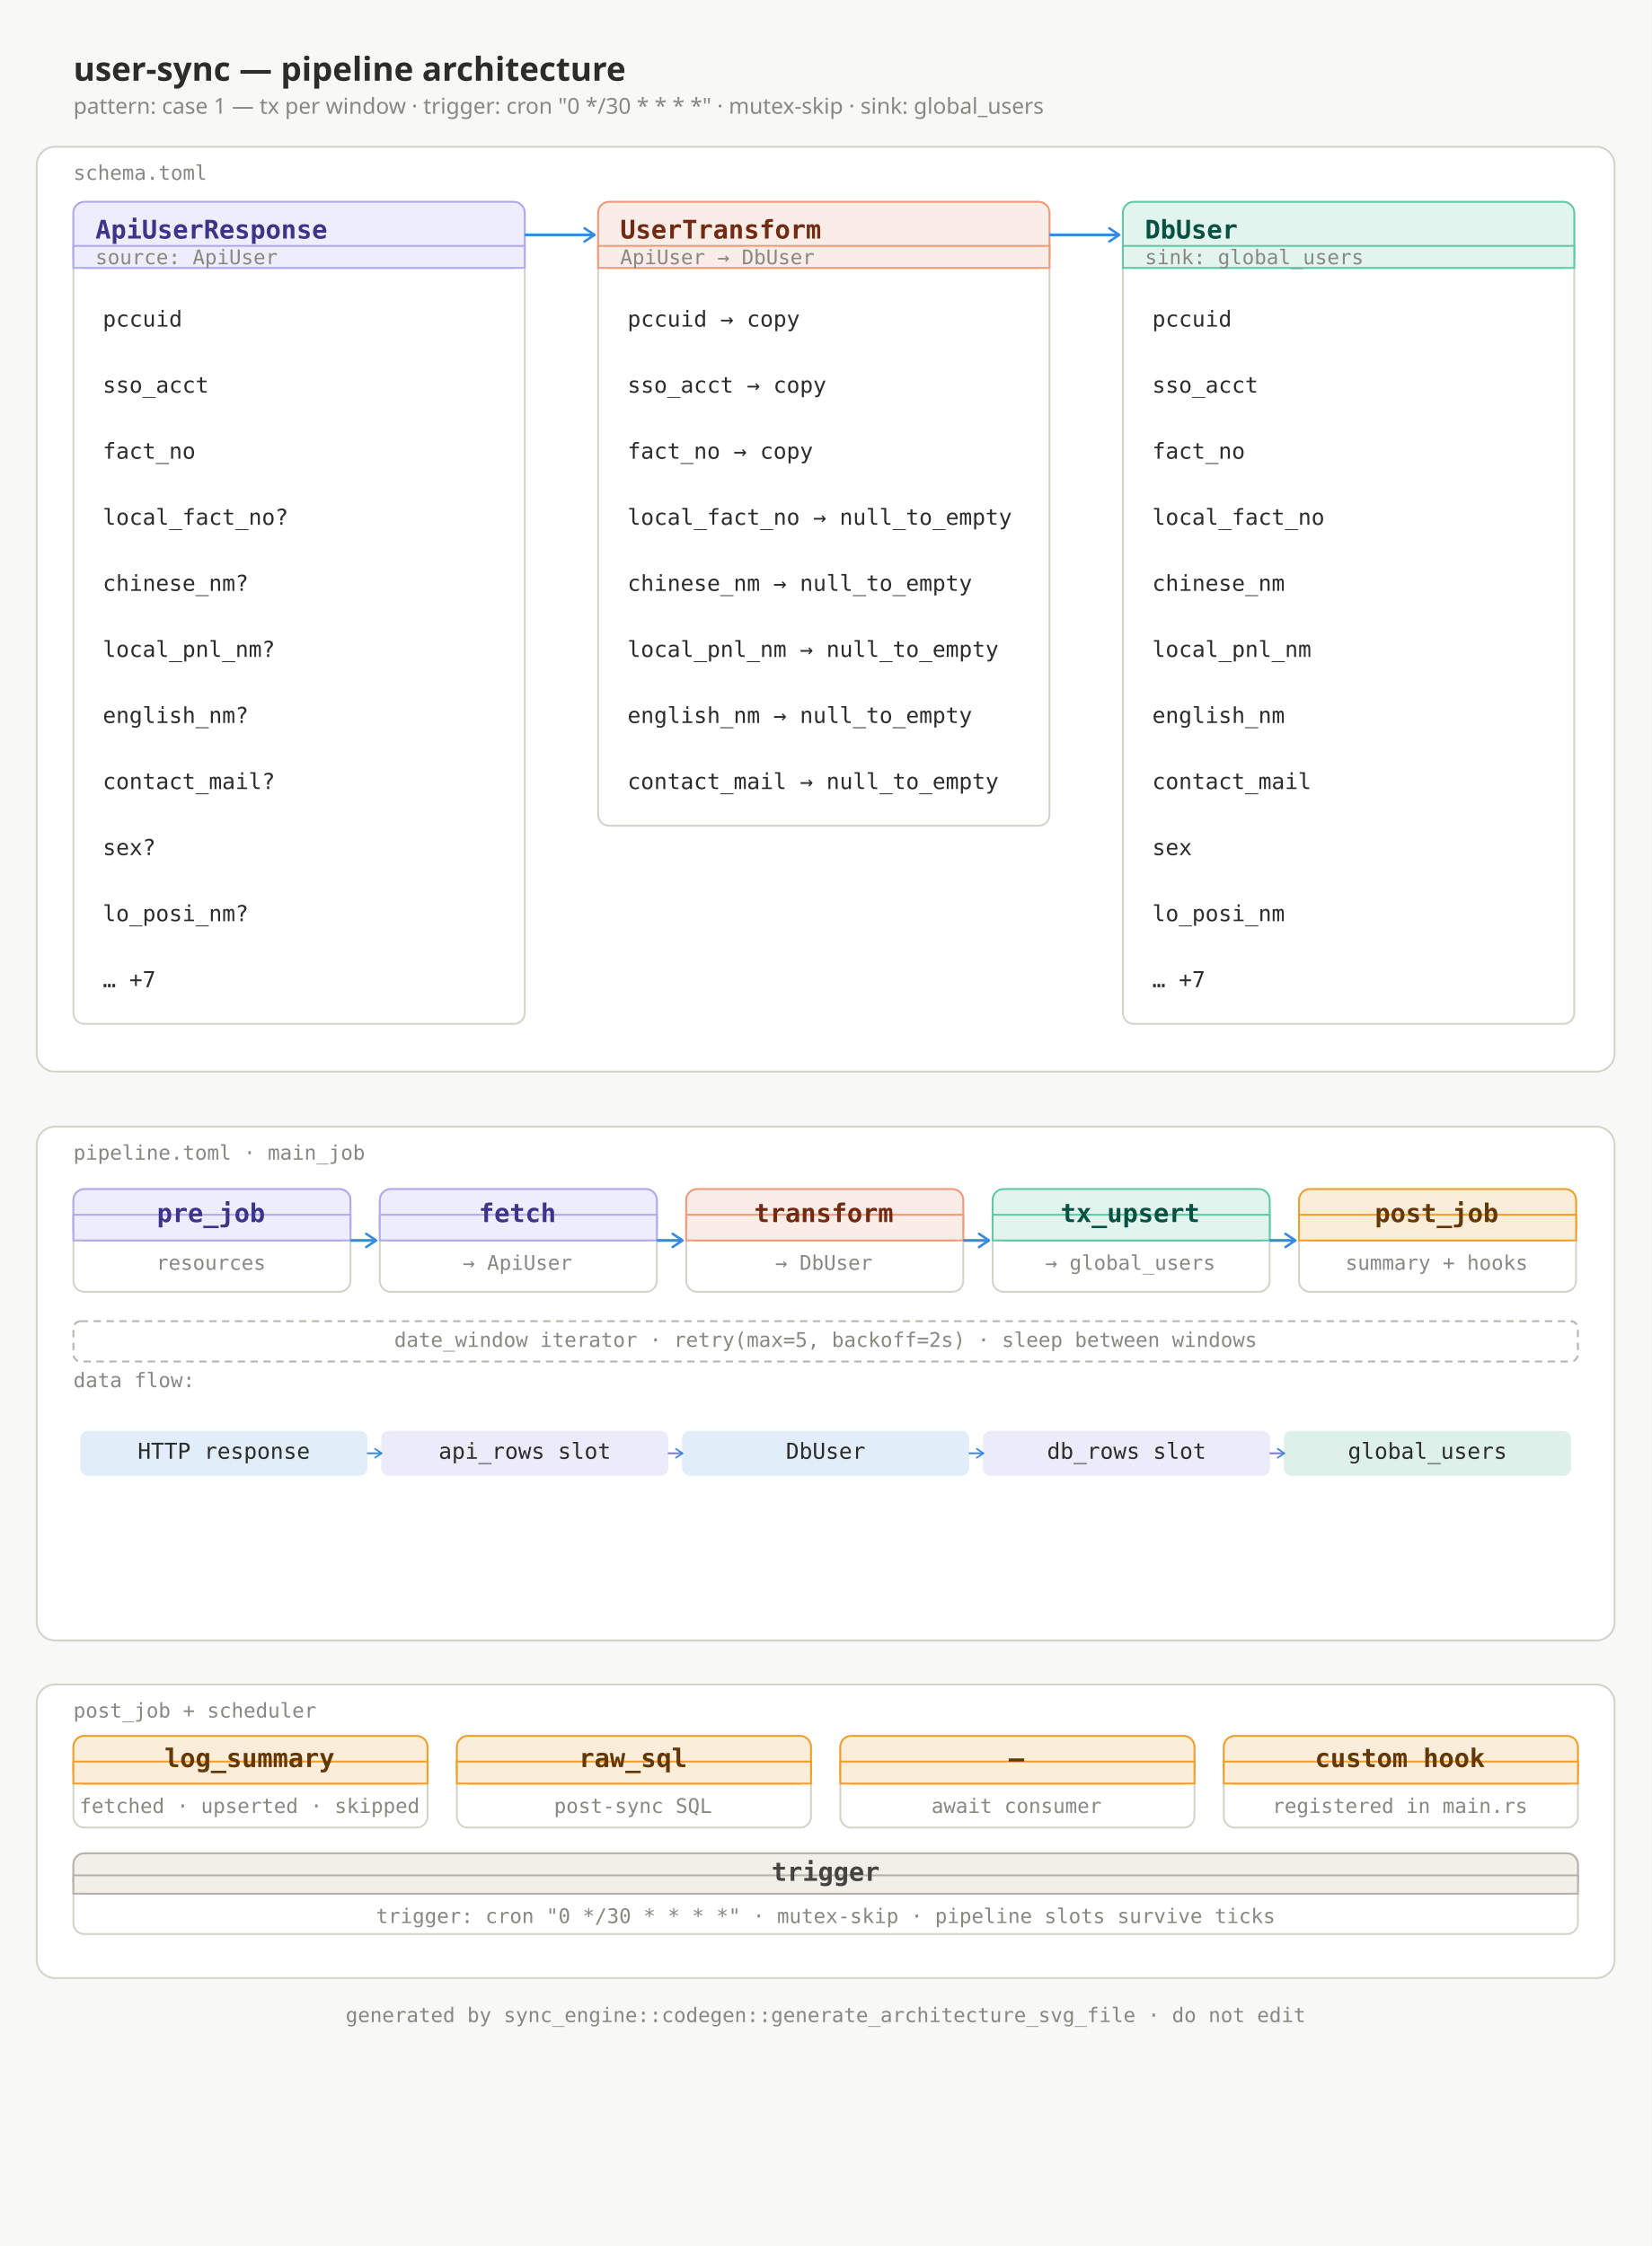
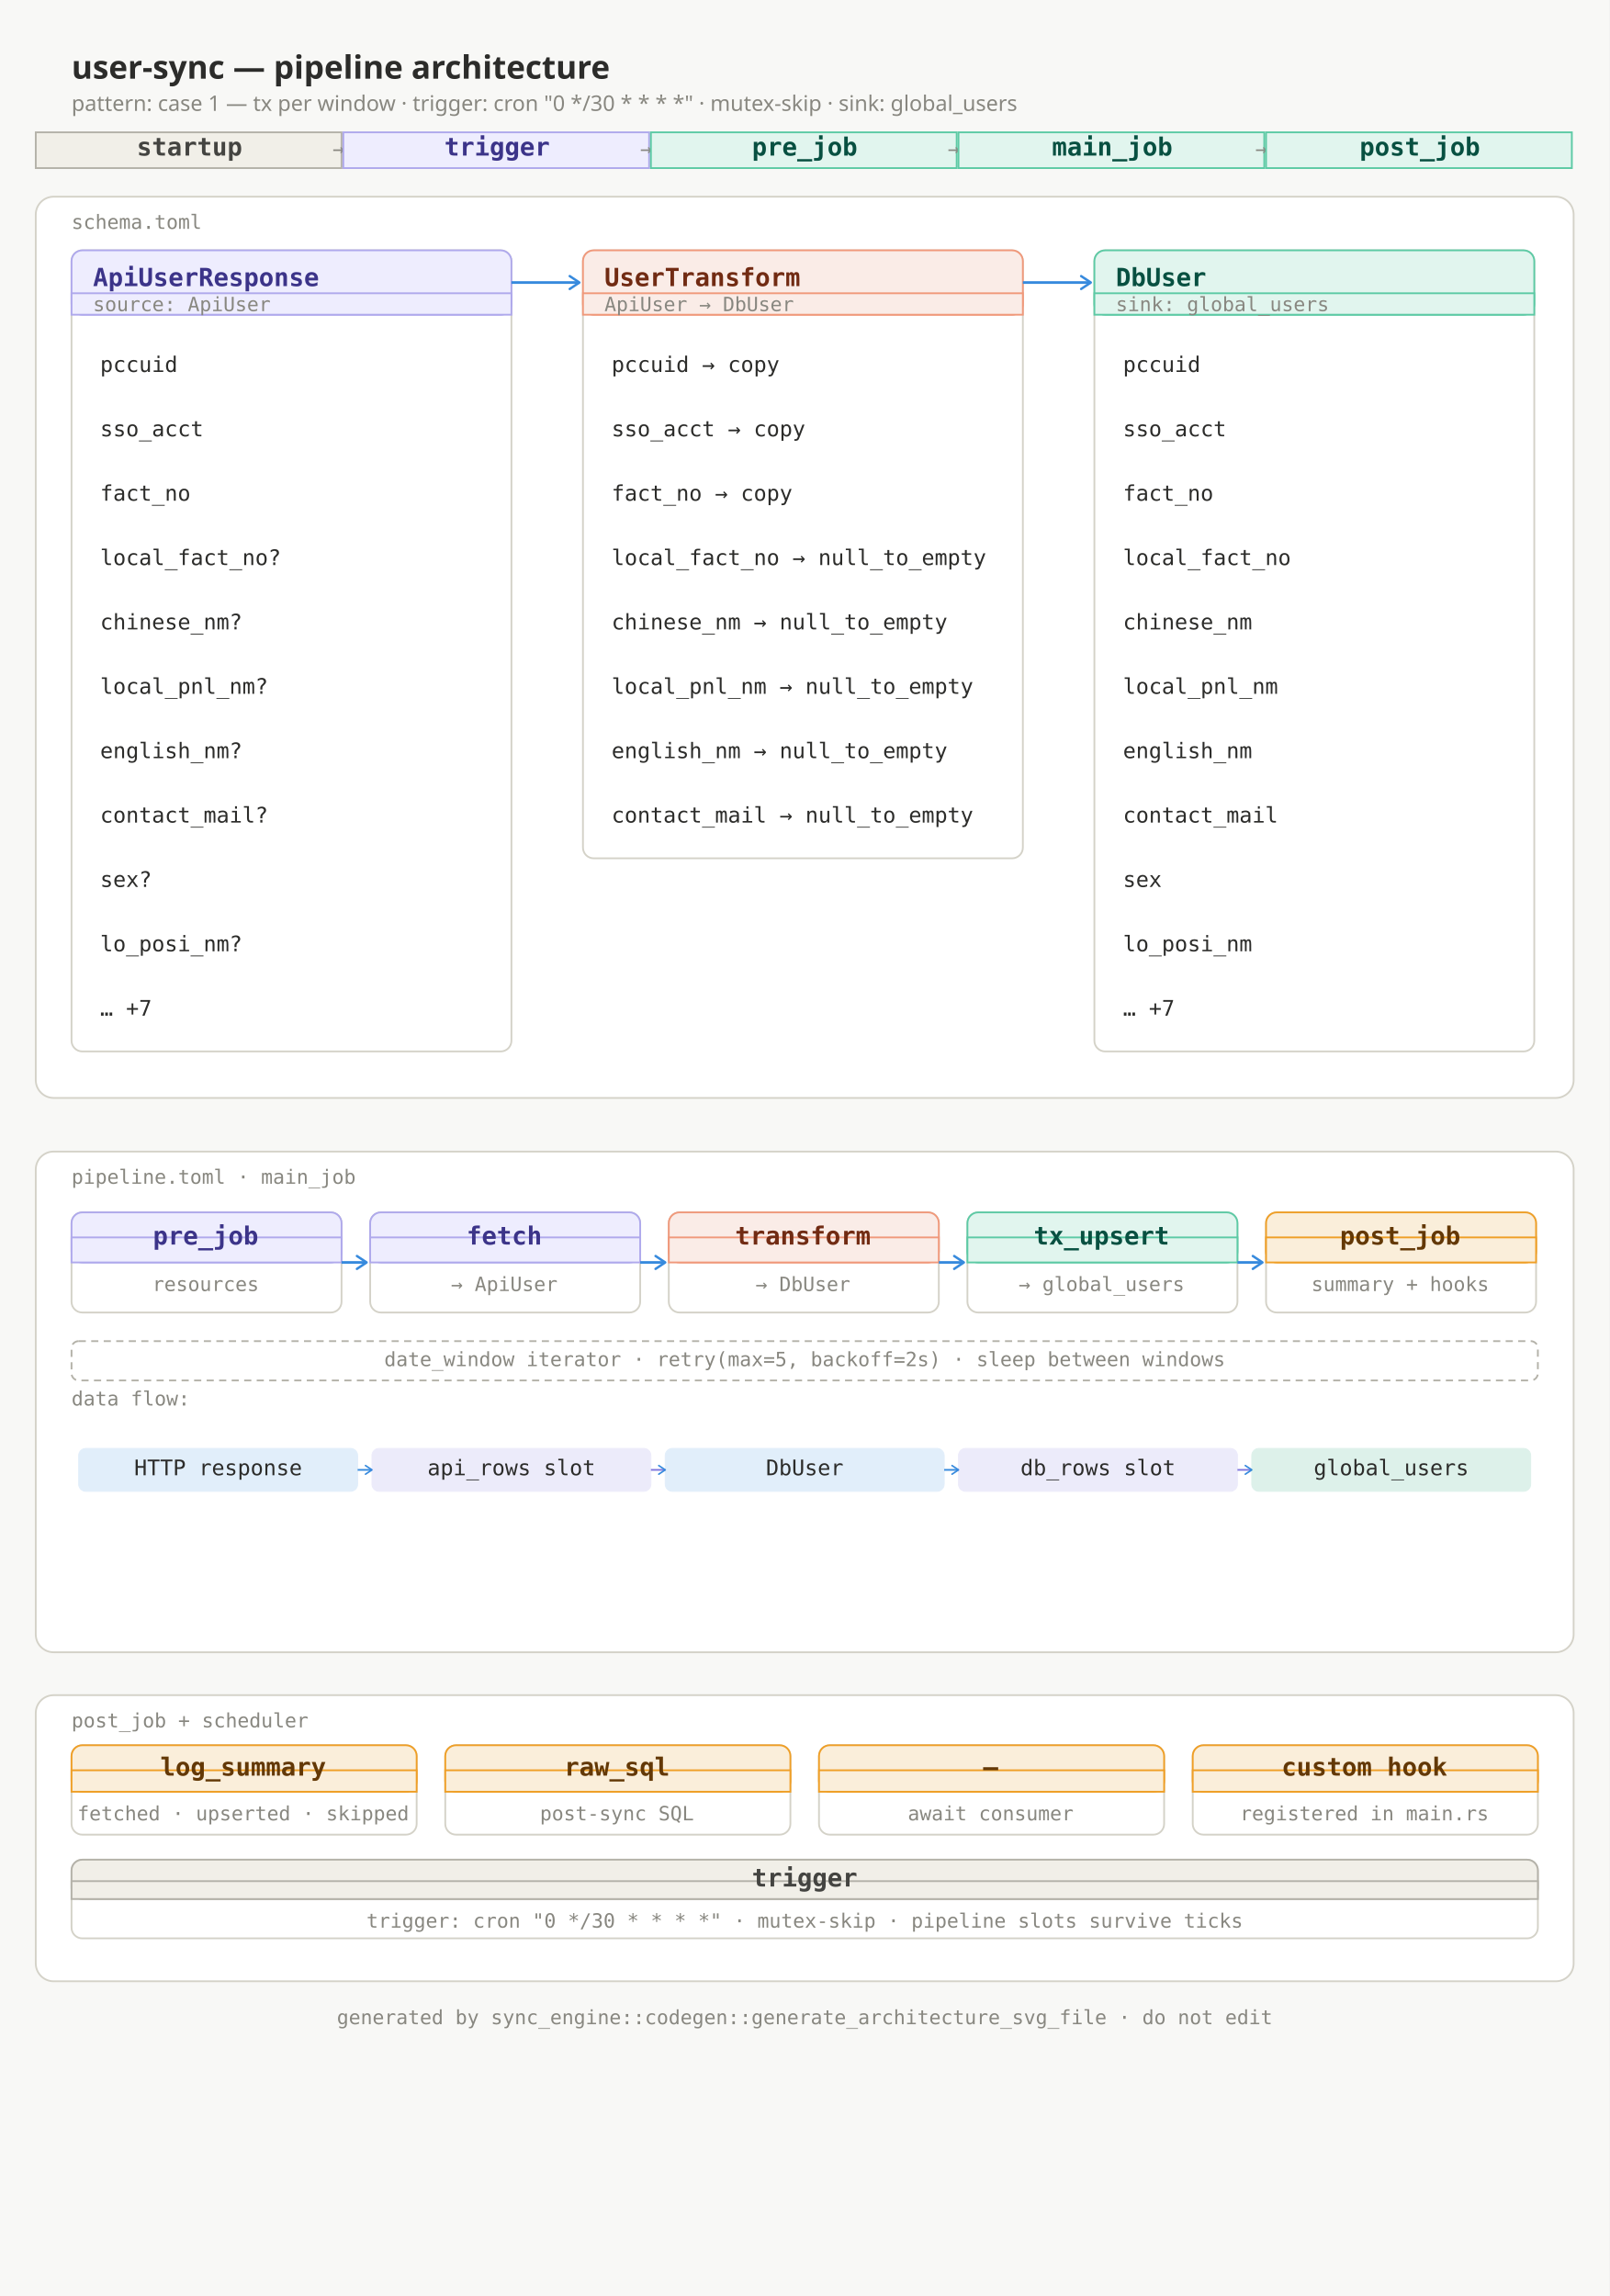
- <svg xmlns="http://www.w3.org/2000/svg" width="900" height="1224" viewBox="0 0 900 1224" font-family="ui-monospace,SFMono-Regular,'SF Mono',Menlo,Consolas,monospace" font-size="13">
+ <svg xmlns="http://www.w3.org/2000/svg" width="900" height="1284" viewBox="0 0 900 1284" font-family="ui-monospace,SFMono-Regular,'SF Mono',Menlo,Consolas,monospace" font-size="13">
  <style>
.bg   { fill:#f8f8f6; }
.box  { fill:#fff; stroke:#d4d2c8; stroke-width:1; }
.hdr  { fill:#eeedfe; stroke:#afa9ec; stroke-width:1; }
.hdr2 { fill:#e1f5ee; stroke:#5dcaa5; stroke-width:1; }
.hdr3 { fill:#faeeda; stroke:#ef9f27; stroke-width:1; }
.hdr4 { fill:#faece7; stroke:#f0997b; stroke-width:1; }
.hdr5 { fill:#f1efe8; stroke:#b4b2a9; stroke-width:1; }
.ht   { fill:#3c3489; font-weight:600; font-size:14px; }
.ht2  { fill:#085041; font-weight:600; font-size:14px; }
.ht3  { fill:#633806; font-weight:600; font-size:14px; }
.ht4  { fill:#712b13; font-weight:600; font-size:14px; }
.ht5  { fill:#444441; font-weight:600; font-size:14px; }
.lbl  { fill:#2c2c2a; font-size:12px; }
.dim  { fill:#888780; font-size:11px; }
.arr  { stroke:#888780; stroke-width:1.5; fill:none; marker-end:url(#arr); }
.arr2 { stroke:#378add; stroke-width:1.5; fill:none; marker-end:url(#arr2); }
.dash { stroke:#b4b2a9; stroke-width:1; stroke-dasharray:4 3; fill:none; }
.title { fill:#2c2c2a; font-size:18px; font-weight:600; font-family:ui-sans-serif,system-ui,sans-serif; }
.sub   { fill:#888780; font-size:12px; font-family:ui-sans-serif,system-ui,sans-serif; }
</style>
  <defs>
    <marker id="arr" viewBox="0 0 10 10" refX="8" refY="5" markerWidth="6" markerHeight="6" orient="auto-start-reverse">
      <path d="M2 1L8 5L2 9" fill="none" stroke="#888780" stroke-width="1.5" stroke-linecap="round" stroke-linejoin="round" />
    </marker>
    <marker id="arr2" viewBox="0 0 10 10" refX="8" refY="5" markerWidth="6" markerHeight="6" orient="auto-start-reverse">
      <path d="M2 1L8 5L2 9" fill="none" stroke="#378add" stroke-width="1.5" stroke-linecap="round" stroke-linejoin="round" />
    </marker>
  </defs>
-   <rect width="900" height="1224" class="bg" rx="0" />
+   <rect width="900" height="1284" class="bg" rx="0" />
  <text x="40" y="44" class="title">user-sync  —  pipeline architecture</text>
  <text x="40" y="62" class="sub">pattern: case 1 — tx per window  ·  trigger: cron "0 */30 * * * *"  ·  mutex-skip  ·  sink: global_users</text>
-   <rect x="20" y="80" width="860" height="504" rx="10" class="box" />
-   <text x="40" y="98" class="dim">schema.toml</text>
-   <rect x="40" y="110" width="246" height="448" rx="6" class="box" />
-   <rect x="40" y="110" width="246" height="36" rx="6" class="hdr" />
-   <rect x="40" y="134" width="246" height="12" class="hdr" />
-   <text x="52" y="130" class="ht">ApiUserResponse</text>
-   <text x="52" y="144" class="dim">source: ApiUser</text>
-   <text x="56" y="178" class="lbl">pccuid</text>
-   <text x="56" y="214" class="lbl">sso_acct</text>
-   <text x="56" y="250" class="lbl">fact_no</text>
-   <text x="56" y="286" class="lbl">local_fact_no?</text>
-   <text x="56" y="322" class="lbl">chinese_nm?</text>
-   <text x="56" y="358" class="lbl">local_pnl_nm?</text>
-   <text x="56" y="394" class="lbl">english_nm?</text>
-   <text x="56" y="430" class="lbl">contact_mail?</text>
-   <text x="56" y="466" class="lbl">sex?</text>
-   <text x="56" y="502" class="lbl">lo_posi_nm?</text>
-   <text x="56" y="538" class="lbl">… +7</text>
-   <rect x="326" y="110" width="246" height="340" rx="6" class="box" />
-   <rect x="326" y="110" width="246" height="36" rx="6" class="hdr4" />
-   <rect x="326" y="134" width="246" height="12" class="hdr4" />
-   <text x="338" y="130" class="ht4">UserTransform</text>
-   <text x="338" y="144" class="dim">ApiUser → DbUser</text>
-   <text x="342" y="178" class="lbl">pccuid  →  copy</text>
-   <text x="342" y="214" class="lbl">sso_acct  →  copy</text>
-   <text x="342" y="250" class="lbl">fact_no  →  copy</text>
-   <text x="342" y="286" class="lbl">local_fact_no  →  null_to_empty</text>
-   <text x="342" y="322" class="lbl">chinese_nm  →  null_to_empty</text>
-   <text x="342" y="358" class="lbl">local_pnl_nm  →  null_to_empty</text>
-   <text x="342" y="394" class="lbl">english_nm  →  null_to_empty</text>
-   <text x="342" y="430" class="lbl">contact_mail  →  null_to_empty</text>
-   <rect x="612" y="110" width="246" height="448" rx="6" class="box" />
-   <rect x="612" y="110" width="246" height="36" rx="6" class="hdr2" />
-   <rect x="612" y="134" width="246" height="12" class="hdr2" />
-   <text x="624" y="130" class="ht2">DbUser</text>
-   <text x="624" y="144" class="dim">sink: global_users</text>
-   <text x="628" y="178" class="lbl">pccuid</text>
-   <text x="628" y="214" class="lbl">sso_acct</text>
-   <text x="628" y="250" class="lbl">fact_no</text>
-   <text x="628" y="286" class="lbl">local_fact_no</text>
-   <text x="628" y="322" class="lbl">chinese_nm</text>
-   <text x="628" y="358" class="lbl">local_pnl_nm</text>
-   <text x="628" y="394" class="lbl">english_nm</text>
-   <text x="628" y="430" class="lbl">contact_mail</text>
-   <text x="628" y="466" class="lbl">sex</text>
-   <text x="628" y="502" class="lbl">lo_posi_nm</text>
-   <text x="628" y="538" class="lbl">… +7</text>
-   <line x1="286" y1="128" x2="324" y2="128" class="arr2" />
-   <line x1="572" y1="128" x2="610" y2="128" class="arr2" />
-   <rect x="20" y="614" width="860" height="280" rx="10" class="box" />
-   <text x="40" y="632" class="dim">pipeline.toml  ·  main_job</text>
-   <rect x="40" y="648" width="151" height="56" rx="6" class="box" />
-   <rect x="40" y="648" width="151" height="28" rx="6" class="hdr" />
-   <rect x="40" y="662" width="151" height="14" class="hdr" />
-   <text x="115" y="666" class="ht" text-anchor="middle">pre_job</text>
-   <text x="115" y="692" class="dim" text-anchor="middle">resources</text>
-   <line x1="191" y1="676" x2="205" y2="676" class="arr2" />
-   <rect x="207" y="648" width="151" height="56" rx="6" class="box" />
-   <rect x="207" y="648" width="151" height="28" rx="6" class="hdr" />
-   <rect x="207" y="662" width="151" height="14" class="hdr" />
-   <text x="282" y="666" class="ht" text-anchor="middle">fetch</text>
-   <text x="282" y="692" class="dim" text-anchor="middle">→ ApiUser</text>
-   <line x1="358" y1="676" x2="372" y2="676" class="arr2" />
-   <rect x="374" y="648" width="151" height="56" rx="6" class="box" />
-   <rect x="374" y="648" width="151" height="28" rx="6" class="hdr4" />
-   <rect x="374" y="662" width="151" height="14" class="hdr4" />
-   <text x="449" y="666" class="ht4" text-anchor="middle">transform</text>
-   <text x="449" y="692" class="dim" text-anchor="middle">→ DbUser</text>
-   <line x1="525" y1="676" x2="539" y2="676" class="arr2" />
-   <rect x="541" y="648" width="151" height="56" rx="6" class="box" />
-   <rect x="541" y="648" width="151" height="28" rx="6" class="hdr2" />
-   <rect x="541" y="662" width="151" height="14" class="hdr2" />
-   <text x="616" y="666" class="ht2" text-anchor="middle">tx_upsert</text>
-   <text x="616" y="692" class="dim" text-anchor="middle">→ global_users</text>
-   <line x1="692" y1="676" x2="706" y2="676" class="arr2" />
-   <rect x="708" y="648" width="151" height="56" rx="6" class="box" />
-   <rect x="708" y="648" width="151" height="28" rx="6" class="hdr3" />
-   <rect x="708" y="662" width="151" height="14" class="hdr3" />
-   <text x="783" y="666" class="ht3" text-anchor="middle">post_job</text>
-   <text x="783" y="692" class="dim" text-anchor="middle">summary + hooks</text>
-   <rect x="40" y="720" width="820" height="22" rx="4" class="dash" />
-   <text x="450" y="734" class="dim" text-anchor="middle">date_window iterator  ·  retry(max=5, backoff=2s)  ·  sleep between windows</text>
-   <text x="40" y="756" class="dim">data flow:</text>
-   <rect x="44" y="780" width="156" height="24" rx="4" fill="#378add" opacity="0.15" stroke="#378add" stroke-width="0.5" />
-   <text x="122" y="795" class="lbl" text-anchor="middle" fill="#378add">HTTP response</text>
-   <line x1="200" y1="792" x2="208" y2="792" stroke="#378add" stroke-width="1" marker-end="url(#arr2)" />
-   <rect x="208" y="780" width="156" height="24" rx="4" fill="#7f77dd" opacity="0.15" stroke="#7f77dd" stroke-width="0.5" />
-   <text x="286" y="795" class="lbl" text-anchor="middle" fill="#7f77dd">api_rows slot</text>
-   <line x1="364" y1="792" x2="372" y2="792" stroke="#7f77dd" stroke-width="1" marker-end="url(#arr2)" />
-   <rect x="372" y="780" width="156" height="24" rx="4" fill="#378add" opacity="0.15" stroke="#378add" stroke-width="0.5" />
-   <text x="450" y="795" class="lbl" text-anchor="middle" fill="#378add">DbUser</text>
-   <line x1="528" y1="792" x2="536" y2="792" stroke="#378add" stroke-width="1" marker-end="url(#arr2)" />
-   <rect x="536" y="780" width="156" height="24" rx="4" fill="#7f77dd" opacity="0.15" stroke="#7f77dd" stroke-width="0.5" />
-   <text x="614" y="795" class="lbl" text-anchor="middle" fill="#7f77dd">db_rows slot</text>
-   <line x1="692" y1="792" x2="700" y2="792" stroke="#7f77dd" stroke-width="1" marker-end="url(#arr2)" />
-   <rect x="700" y="780" width="156" height="24" rx="4" fill="#1d9e75" opacity="0.15" stroke="#1d9e75" stroke-width="0.5" />
-   <text x="778" y="795" class="lbl" text-anchor="middle" fill="#1d9e75">global_users</text>
-   <rect x="20" y="918" width="860" height="160" rx="10" class="box" />
-   <text x="40" y="936" class="dim">post_job  +  scheduler</text>
-   <rect x="40" y="946" width="193" height="50" rx="6" class="box" />
-   <rect x="40" y="946" width="193" height="26" rx="6" class="hdr3" />
-   <rect x="40" y="960" width="193" height="12" class="hdr3" />
-   <text x="136" y="963" class="ht3" text-anchor="middle">log_summary</text>
-   <text x="136" y="988" class="dim" text-anchor="middle">fetched · upserted · skipped</text>
-   <rect x="249" y="946" width="193" height="50" rx="6" class="box" />
-   <rect x="249" y="946" width="193" height="26" rx="6" class="hdr3" />
-   <rect x="249" y="960" width="193" height="12" class="hdr3" />
-   <text x="345" y="963" class="ht3" text-anchor="middle">raw_sql</text>
-   <text x="345" y="988" class="dim" text-anchor="middle">post-sync SQL</text>
-   <rect x="458" y="946" width="193" height="50" rx="6" class="box" />
-   <rect x="458" y="946" width="193" height="26" rx="6" class="hdr3" />
-   <rect x="458" y="960" width="193" height="12" class="hdr3" />
-   <text x="554" y="963" class="ht3" text-anchor="middle">—</text>
-   <text x="554" y="988" class="dim" text-anchor="middle">await consumer</text>
-   <rect x="667" y="946" width="193" height="50" rx="6" class="box" />
-   <rect x="667" y="946" width="193" height="26" rx="6" class="hdr3" />
-   <rect x="667" y="960" width="193" height="12" class="hdr3" />
-   <text x="763" y="963" class="ht3" text-anchor="middle">custom hook</text>
-   <text x="763" y="988" class="dim" text-anchor="middle">registered in main.rs</text>
-   <rect x="40" y="1010" width="820" height="44" rx="6" class="box" />
-   <rect x="40" y="1010" width="820" height="22" rx="6" class="hdr5" />
-   <rect x="40" y="1022" width="820" height="10" class="hdr5" />
-   <text x="450" y="1025" class="ht5" text-anchor="middle">trigger</text>
-   <text x="450" y="1048" class="dim" text-anchor="middle">trigger: cron "0 */30 * * * *"  ·  mutex-skip  ·  pipeline slots survive ticks</text>
-   <text x="450" y="1102" class="dim" text-anchor="middle">generated by sync_engine::codegen::generate_architecture_svg_file  ·  do not edit</text>
+   <rect x="20" y="74" width="171" height="20" rx="0" class="hdr5" />
+   <text x="106" y="87" class="ht5" text-anchor="middle" font-size="11">startup</text>
+   <text x="186" y="87" class="dim" font-size="10">→</text>
+   <rect x="192" y="74" width="171" height="20" rx="0" class="hdr" />
+   <text x="278" y="87" class="ht" text-anchor="middle" font-size="11">trigger</text>
+   <text x="358" y="87" class="dim" font-size="10">→</text>
+   <rect x="364" y="74" width="171" height="20" rx="0" class="hdr2" />
+   <text x="450" y="87" class="ht2" text-anchor="middle" font-size="11">pre_job</text>
+   <text x="530" y="87" class="dim" font-size="10">→</text>
+   <rect x="536" y="74" width="171" height="20" rx="0" class="hdr2" />
+   <text x="622" y="87" class="ht2" text-anchor="middle" font-size="11">main_job</text>
+   <text x="702" y="87" class="dim" font-size="10">→</text>
+   <rect x="708" y="74" width="171" height="20" rx="0" class="hdr2" />
+   <text x="794" y="87" class="ht2" text-anchor="middle" font-size="11">post_job</text>
+   <rect x="20" y="110" width="860" height="504" rx="10" class="box" />
+   <text x="40" y="128" class="dim">schema.toml</text>
+   <rect x="40" y="140" width="246" height="448" rx="6" class="box" />
+   <rect x="40" y="140" width="246" height="36" rx="6" class="hdr" />
+   <rect x="40" y="164" width="246" height="12" class="hdr" />
+   <text x="52" y="160" class="ht">ApiUserResponse</text>
+   <text x="52" y="174" class="dim">source: ApiUser</text>
+   <text x="56" y="208" class="lbl">pccuid</text>
+   <text x="56" y="244" class="lbl">sso_acct</text>
+   <text x="56" y="280" class="lbl">fact_no</text>
+   <text x="56" y="316" class="lbl">local_fact_no?</text>
+   <text x="56" y="352" class="lbl">chinese_nm?</text>
+   <text x="56" y="388" class="lbl">local_pnl_nm?</text>
+   <text x="56" y="424" class="lbl">english_nm?</text>
+   <text x="56" y="460" class="lbl">contact_mail?</text>
+   <text x="56" y="496" class="lbl">sex?</text>
+   <text x="56" y="532" class="lbl">lo_posi_nm?</text>
+   <text x="56" y="568" class="lbl">… +7</text>
+   <rect x="326" y="140" width="246" height="340" rx="6" class="box" />
+   <rect x="326" y="140" width="246" height="36" rx="6" class="hdr4" />
+   <rect x="326" y="164" width="246" height="12" class="hdr4" />
+   <text x="338" y="160" class="ht4">UserTransform</text>
+   <text x="338" y="174" class="dim">ApiUser → DbUser</text>
+   <text x="342" y="208" class="lbl">pccuid  →  copy</text>
+   <text x="342" y="244" class="lbl">sso_acct  →  copy</text>
+   <text x="342" y="280" class="lbl">fact_no  →  copy</text>
+   <text x="342" y="316" class="lbl">local_fact_no  →  null_to_empty</text>
+   <text x="342" y="352" class="lbl">chinese_nm  →  null_to_empty</text>
+   <text x="342" y="388" class="lbl">local_pnl_nm  →  null_to_empty</text>
+   <text x="342" y="424" class="lbl">english_nm  →  null_to_empty</text>
+   <text x="342" y="460" class="lbl">contact_mail  →  null_to_empty</text>
+   <rect x="612" y="140" width="246" height="448" rx="6" class="box" />
+   <rect x="612" y="140" width="246" height="36" rx="6" class="hdr2" />
+   <rect x="612" y="164" width="246" height="12" class="hdr2" />
+   <text x="624" y="160" class="ht2">DbUser</text>
+   <text x="624" y="174" class="dim">sink: global_users</text>
+   <text x="628" y="208" class="lbl">pccuid</text>
+   <text x="628" y="244" class="lbl">sso_acct</text>
+   <text x="628" y="280" class="lbl">fact_no</text>
+   <text x="628" y="316" class="lbl">local_fact_no</text>
+   <text x="628" y="352" class="lbl">chinese_nm</text>
+   <text x="628" y="388" class="lbl">local_pnl_nm</text>
+   <text x="628" y="424" class="lbl">english_nm</text>
+   <text x="628" y="460" class="lbl">contact_mail</text>
+   <text x="628" y="496" class="lbl">sex</text>
+   <text x="628" y="532" class="lbl">lo_posi_nm</text>
+   <text x="628" y="568" class="lbl">… +7</text>
+   <line x1="286" y1="158" x2="324" y2="158" class="arr2" />
+   <line x1="572" y1="158" x2="610" y2="158" class="arr2" />
+   <rect x="20" y="644" width="860" height="280" rx="10" class="box" />
+   <text x="40" y="662" class="dim">pipeline.toml  ·  main_job</text>
+   <rect x="40" y="678" width="151" height="56" rx="6" class="box" />
+   <rect x="40" y="678" width="151" height="28" rx="6" class="hdr" />
+   <rect x="40" y="692" width="151" height="14" class="hdr" />
+   <text x="115" y="696" class="ht" text-anchor="middle">pre_job</text>
+   <text x="115" y="722" class="dim" text-anchor="middle">resources</text>
+   <line x1="191" y1="706" x2="205" y2="706" class="arr2" />
+   <rect x="207" y="678" width="151" height="56" rx="6" class="box" />
+   <rect x="207" y="678" width="151" height="28" rx="6" class="hdr" />
+   <rect x="207" y="692" width="151" height="14" class="hdr" />
+   <text x="282" y="696" class="ht" text-anchor="middle">fetch</text>
+   <text x="282" y="722" class="dim" text-anchor="middle">→ ApiUser</text>
+   <line x1="358" y1="706" x2="372" y2="706" class="arr2" />
+   <rect x="374" y="678" width="151" height="56" rx="6" class="box" />
+   <rect x="374" y="678" width="151" height="28" rx="6" class="hdr4" />
+   <rect x="374" y="692" width="151" height="14" class="hdr4" />
+   <text x="449" y="696" class="ht4" text-anchor="middle">transform</text>
+   <text x="449" y="722" class="dim" text-anchor="middle">→ DbUser</text>
+   <line x1="525" y1="706" x2="539" y2="706" class="arr2" />
+   <rect x="541" y="678" width="151" height="56" rx="6" class="box" />
+   <rect x="541" y="678" width="151" height="28" rx="6" class="hdr2" />
+   <rect x="541" y="692" width="151" height="14" class="hdr2" />
+   <text x="616" y="696" class="ht2" text-anchor="middle">tx_upsert</text>
+   <text x="616" y="722" class="dim" text-anchor="middle">→ global_users</text>
+   <line x1="692" y1="706" x2="706" y2="706" class="arr2" />
+   <rect x="708" y="678" width="151" height="56" rx="6" class="box" />
+   <rect x="708" y="678" width="151" height="28" rx="6" class="hdr3" />
+   <rect x="708" y="692" width="151" height="14" class="hdr3" />
+   <text x="783" y="696" class="ht3" text-anchor="middle">post_job</text>
+   <text x="783" y="722" class="dim" text-anchor="middle">summary + hooks</text>
+   <rect x="40" y="750" width="820" height="22" rx="4" class="dash" />
+   <text x="450" y="764" class="dim" text-anchor="middle">date_window iterator  ·  retry(max=5, backoff=2s)  ·  sleep between windows</text>
+   <text x="40" y="786" class="dim">data flow:</text>
+   <rect x="44" y="810" width="156" height="24" rx="4" fill="#378add" opacity="0.15" stroke="#378add" stroke-width="0.5" />
+   <text x="122" y="825" class="lbl" text-anchor="middle" fill="#378add">HTTP response</text>
+   <line x1="200" y1="822" x2="208" y2="822" stroke="#378add" stroke-width="1" marker-end="url(#arr2)" />
+   <rect x="208" y="810" width="156" height="24" rx="4" fill="#7f77dd" opacity="0.15" stroke="#7f77dd" stroke-width="0.5" />
+   <text x="286" y="825" class="lbl" text-anchor="middle" fill="#7f77dd">api_rows slot</text>
+   <line x1="364" y1="822" x2="372" y2="822" stroke="#7f77dd" stroke-width="1" marker-end="url(#arr2)" />
+   <rect x="372" y="810" width="156" height="24" rx="4" fill="#378add" opacity="0.15" stroke="#378add" stroke-width="0.5" />
+   <text x="450" y="825" class="lbl" text-anchor="middle" fill="#378add">DbUser</text>
+   <line x1="528" y1="822" x2="536" y2="822" stroke="#378add" stroke-width="1" marker-end="url(#arr2)" />
+   <rect x="536" y="810" width="156" height="24" rx="4" fill="#7f77dd" opacity="0.15" stroke="#7f77dd" stroke-width="0.5" />
+   <text x="614" y="825" class="lbl" text-anchor="middle" fill="#7f77dd">db_rows slot</text>
+   <line x1="692" y1="822" x2="700" y2="822" stroke="#7f77dd" stroke-width="1" marker-end="url(#arr2)" />
+   <rect x="700" y="810" width="156" height="24" rx="4" fill="#1d9e75" opacity="0.15" stroke="#1d9e75" stroke-width="0.5" />
+   <text x="778" y="825" class="lbl" text-anchor="middle" fill="#1d9e75">global_users</text>
+   <rect x="20" y="948" width="860" height="160" rx="10" class="box" />
+   <text x="40" y="966" class="dim">post_job  +  scheduler</text>
+   <rect x="40" y="976" width="193" height="50" rx="6" class="box" />
+   <rect x="40" y="976" width="193" height="26" rx="6" class="hdr3" />
+   <rect x="40" y="990" width="193" height="12" class="hdr3" />
+   <text x="136" y="993" class="ht3" text-anchor="middle">log_summary</text>
+   <text x="136" y="1018" class="dim" text-anchor="middle">fetched · upserted · skipped</text>
+   <rect x="249" y="976" width="193" height="50" rx="6" class="box" />
+   <rect x="249" y="976" width="193" height="26" rx="6" class="hdr3" />
+   <rect x="249" y="990" width="193" height="12" class="hdr3" />
+   <text x="345" y="993" class="ht3" text-anchor="middle">raw_sql</text>
+   <text x="345" y="1018" class="dim" text-anchor="middle">post-sync SQL</text>
+   <rect x="458" y="976" width="193" height="50" rx="6" class="box" />
+   <rect x="458" y="976" width="193" height="26" rx="6" class="hdr3" />
+   <rect x="458" y="990" width="193" height="12" class="hdr3" />
+   <text x="554" y="993" class="ht3" text-anchor="middle">—</text>
+   <text x="554" y="1018" class="dim" text-anchor="middle">await consumer</text>
+   <rect x="667" y="976" width="193" height="50" rx="6" class="box" />
+   <rect x="667" y="976" width="193" height="26" rx="6" class="hdr3" />
+   <rect x="667" y="990" width="193" height="12" class="hdr3" />
+   <text x="763" y="993" class="ht3" text-anchor="middle">custom hook</text>
+   <text x="763" y="1018" class="dim" text-anchor="middle">registered in main.rs</text>
+   <rect x="40" y="1040" width="820" height="44" rx="6" class="box" />
+   <rect x="40" y="1040" width="820" height="22" rx="6" class="hdr5" />
+   <rect x="40" y="1052" width="820" height="10" class="hdr5" />
+   <text x="450" y="1055" class="ht5" text-anchor="middle">trigger</text>
+   <text x="450" y="1078" class="dim" text-anchor="middle">trigger: cron "0 */30 * * * *"  ·  mutex-skip  ·  pipeline slots survive ticks</text>
+   <text x="450" y="1132" class="dim" text-anchor="middle">generated by sync_engine::codegen::generate_architecture_svg_file  ·  do not edit</text>
</svg>
